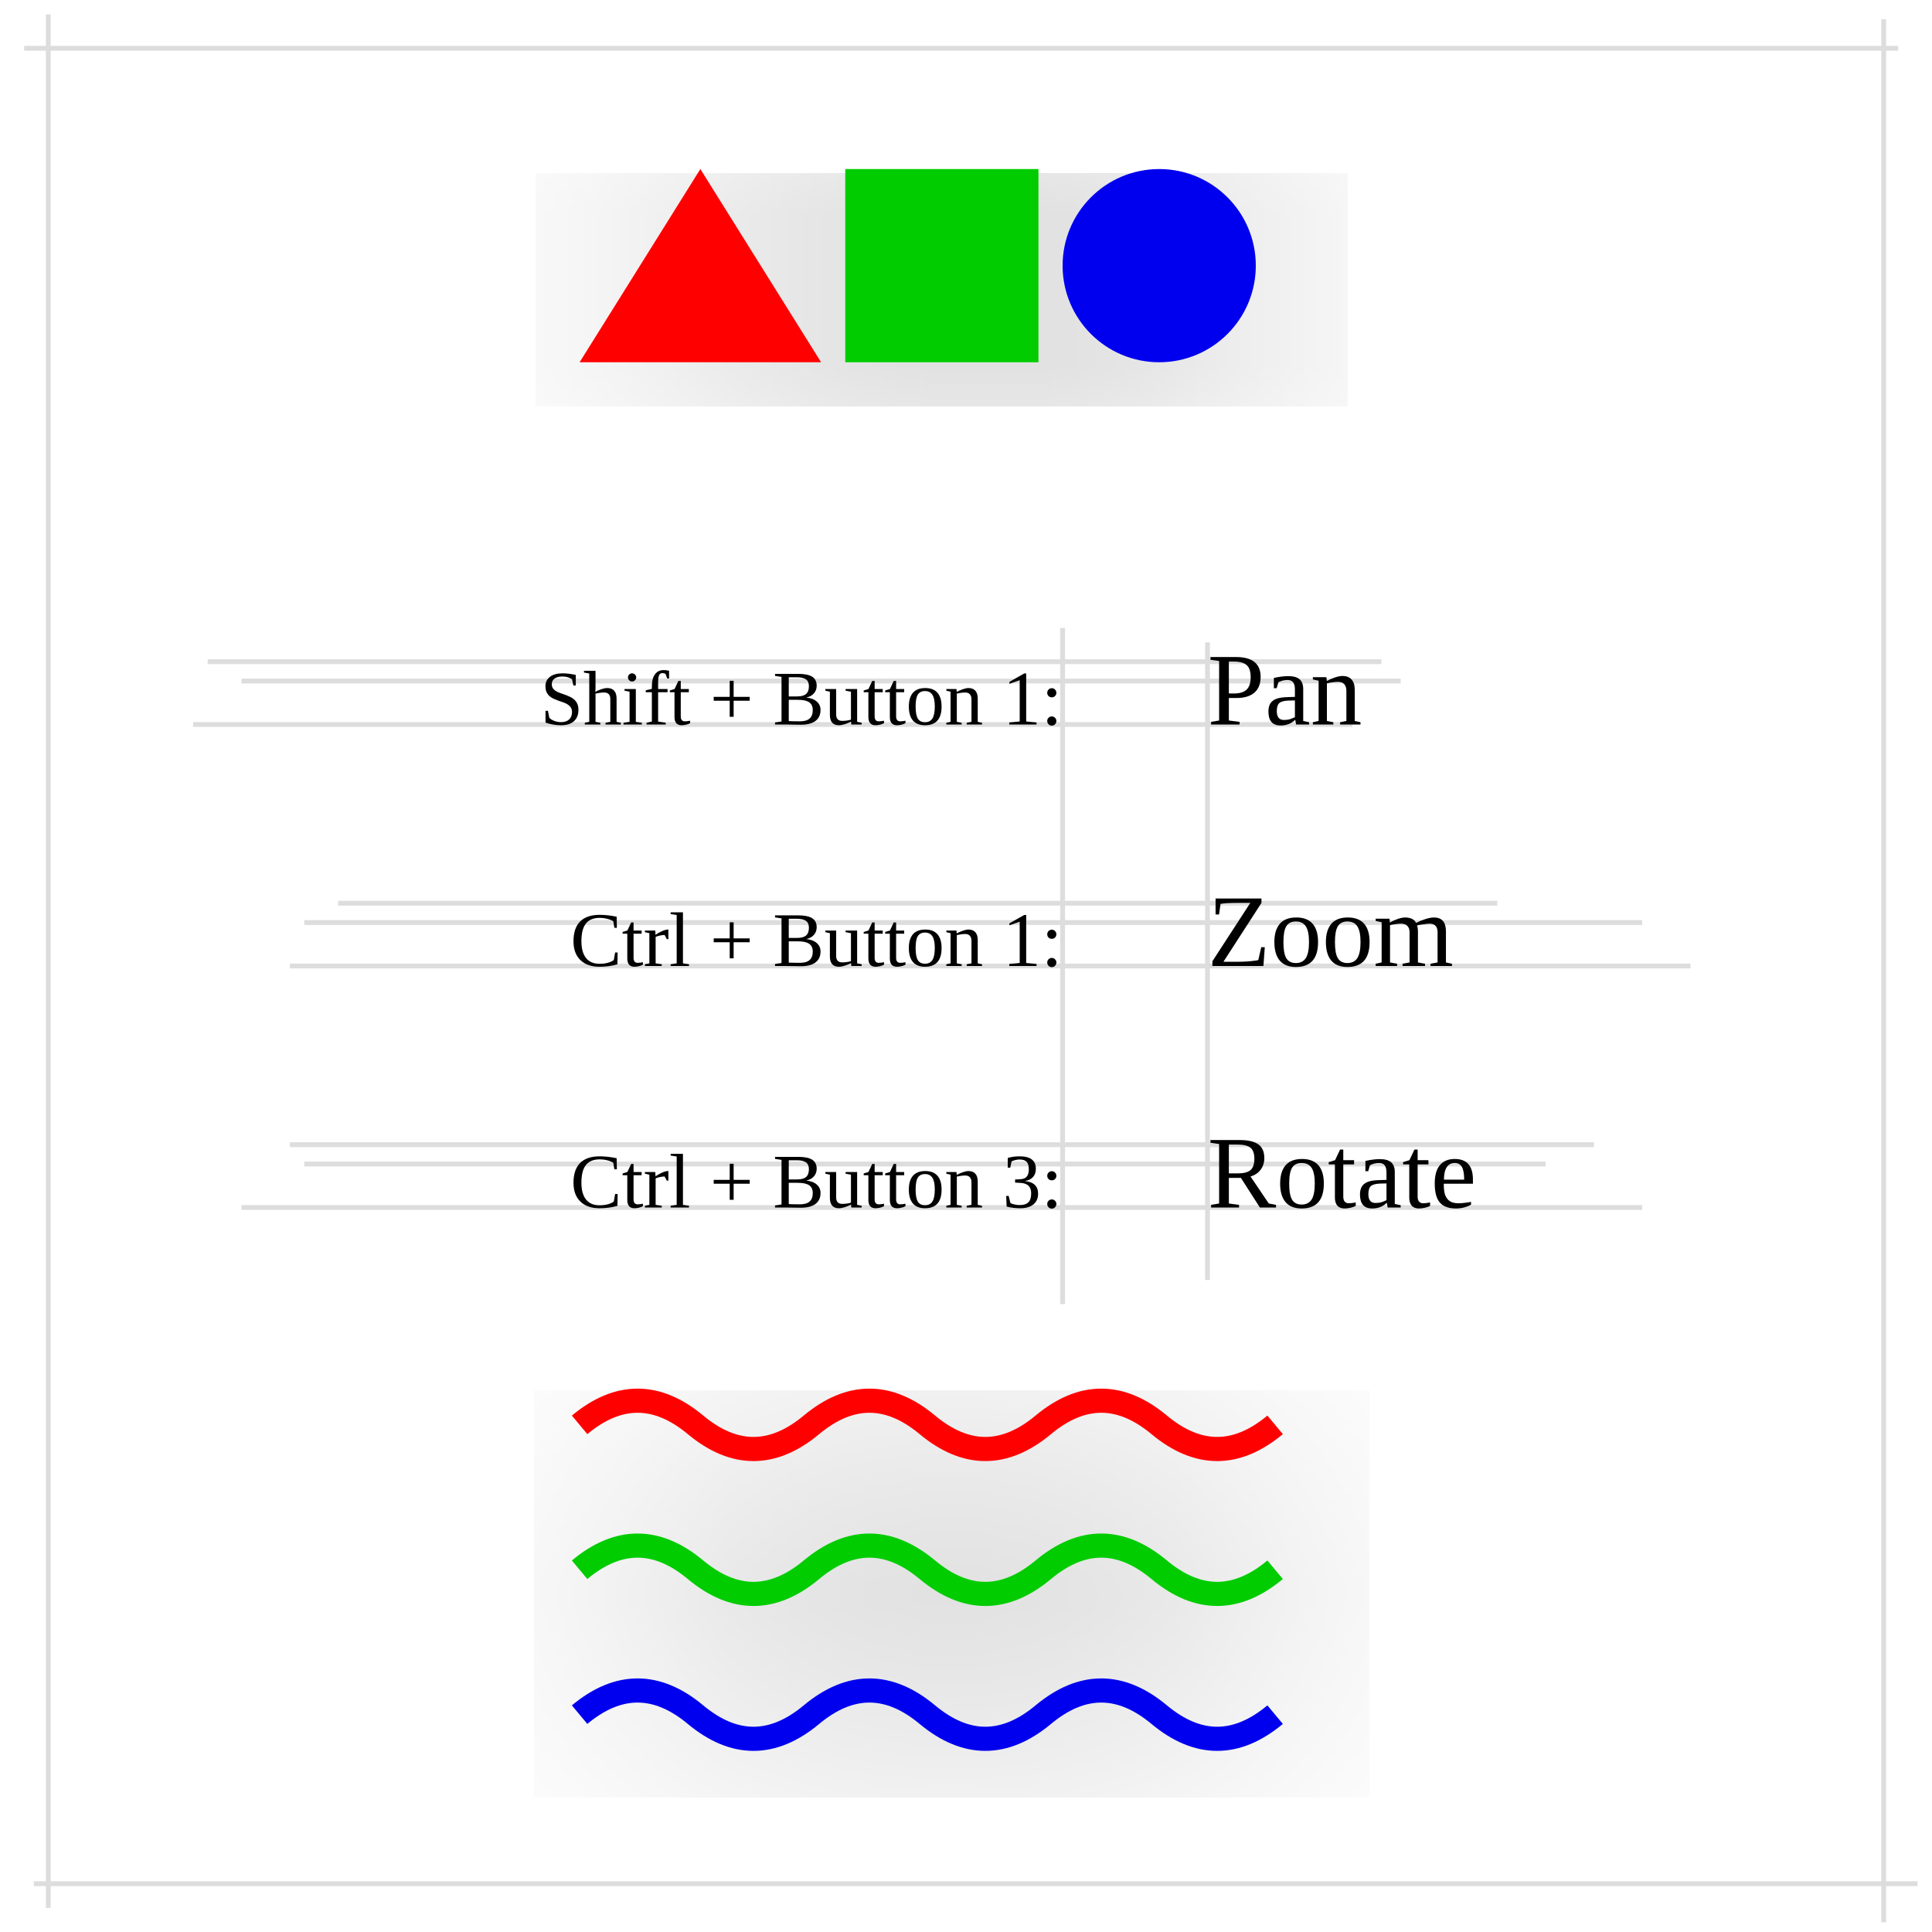
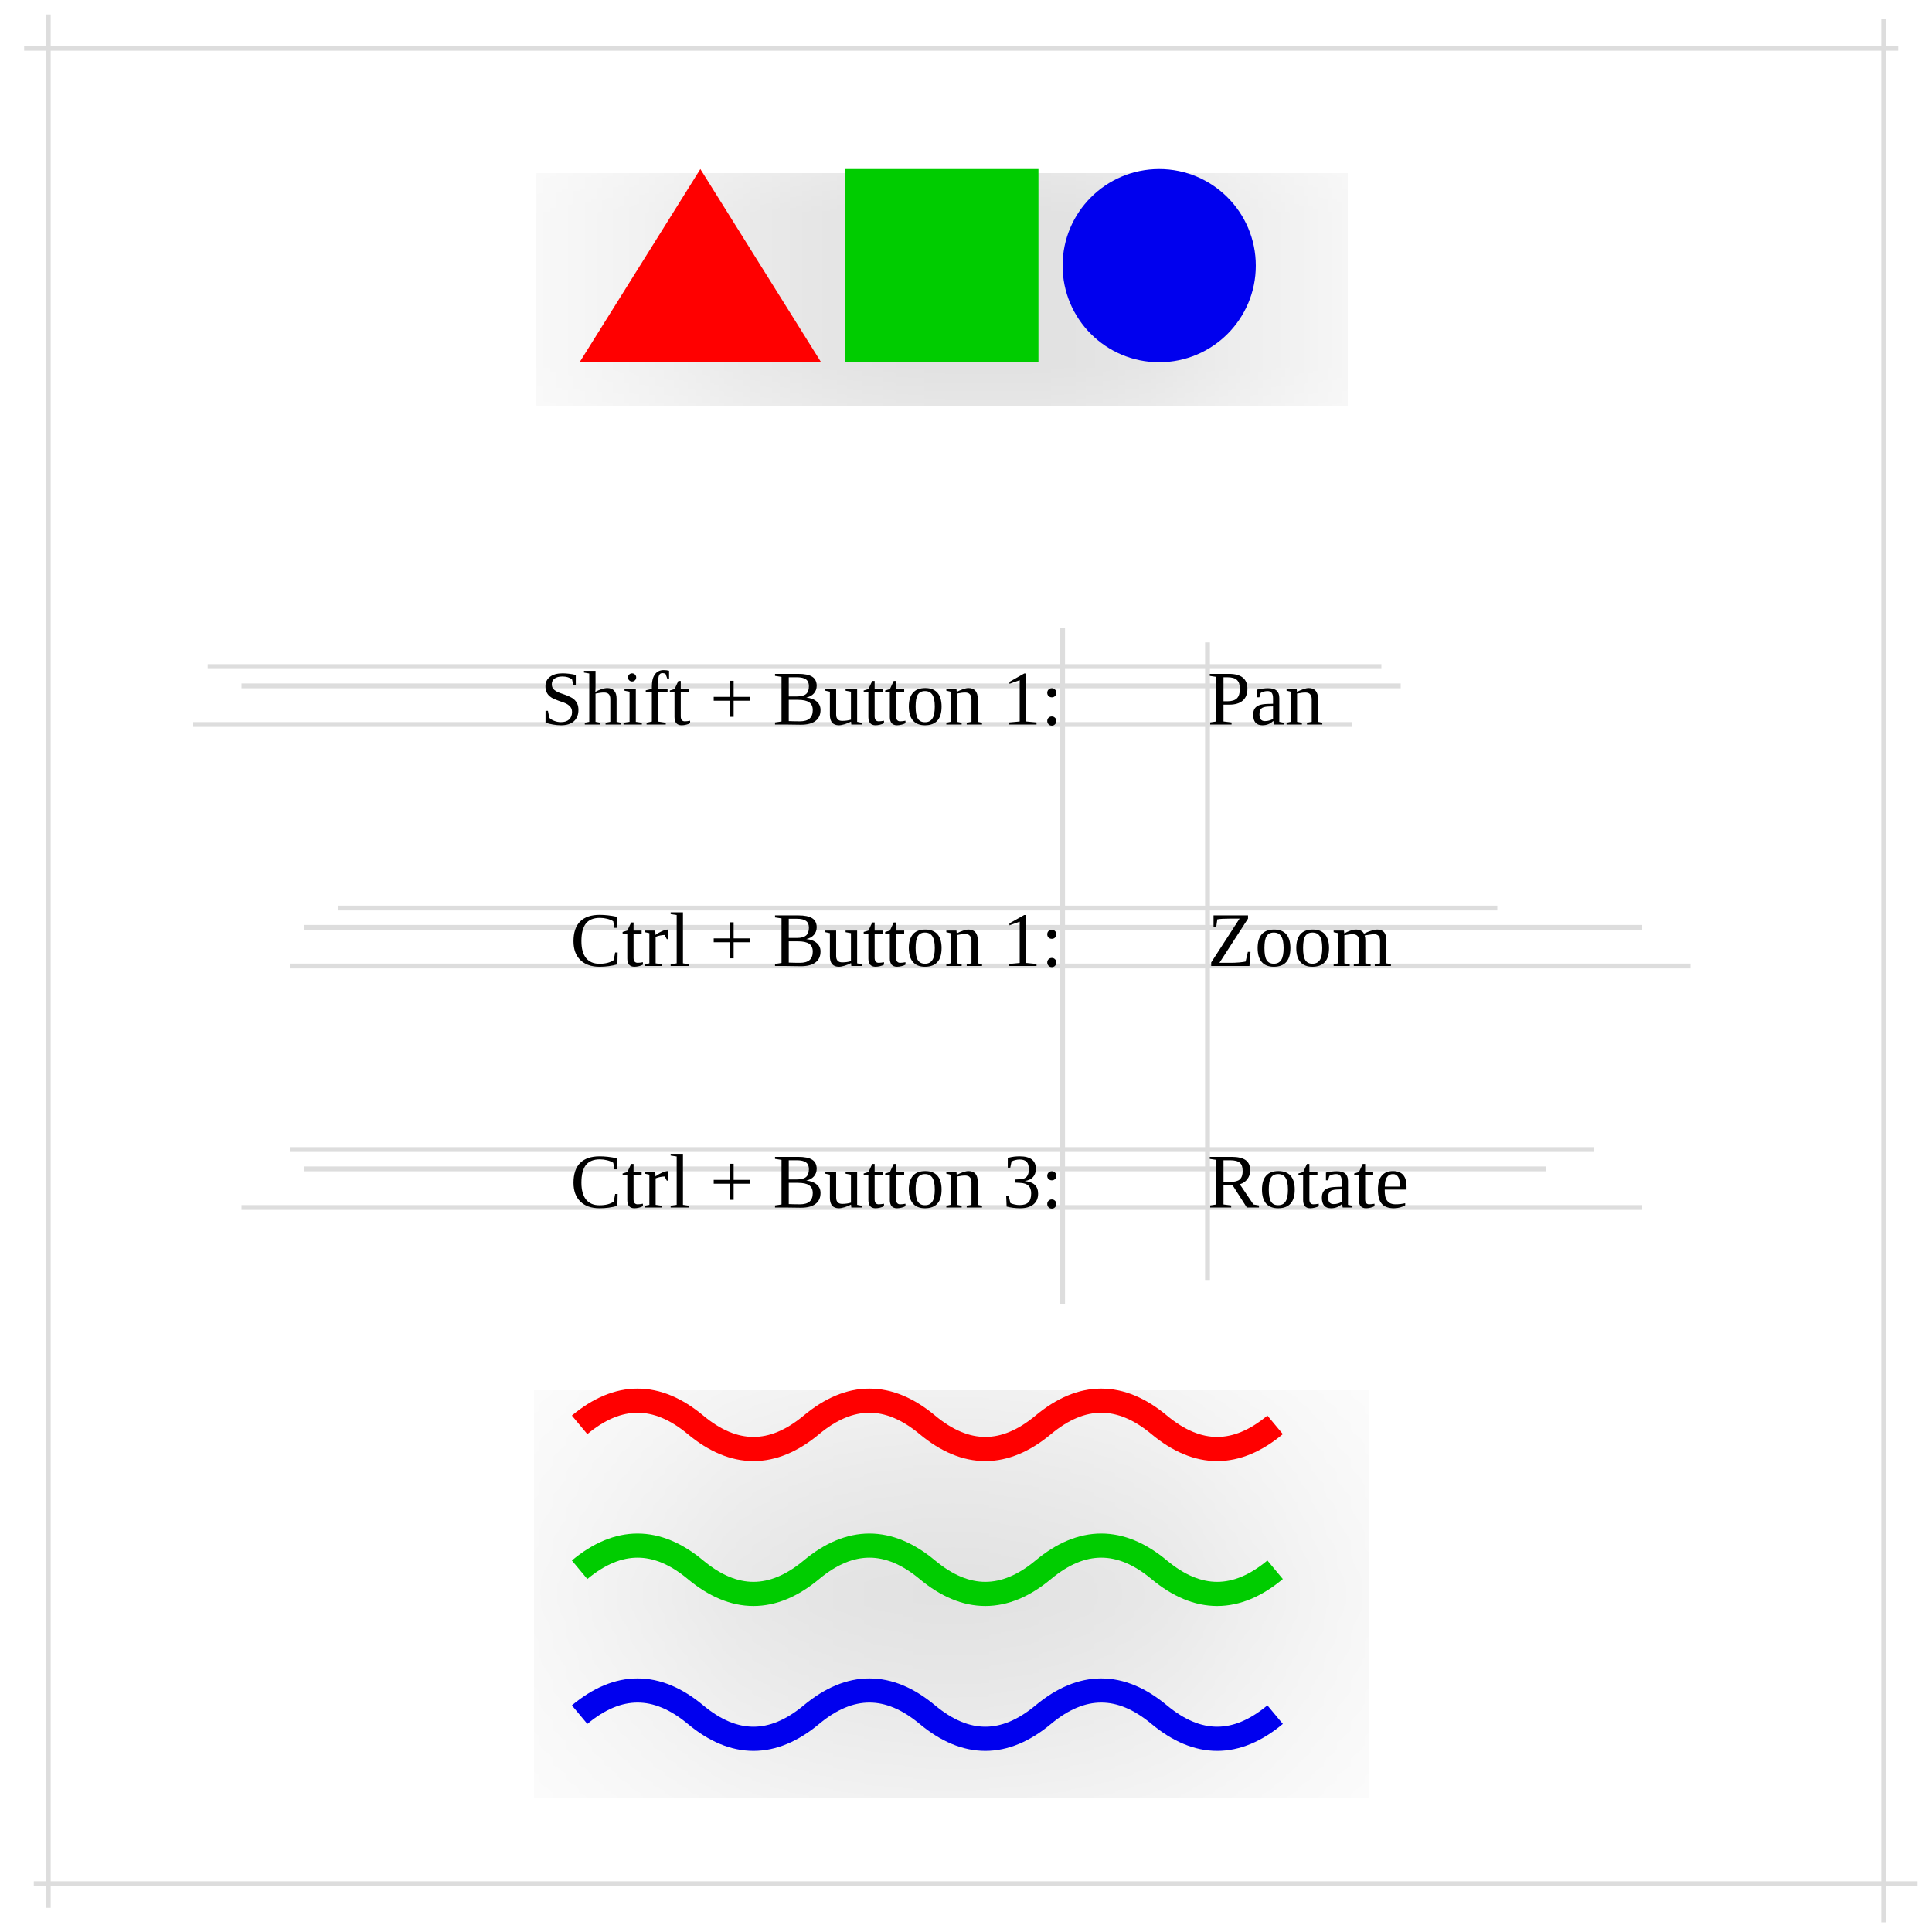
<svg width="400" height="400" viewBox="0 0 400 400">
  <defs>
    <filter id="blurFilter" filterUnits="objectBoundingBox" primitiveUnits="objectBoundingBox" x="-10%" y="-10%" width="120%" height="120%" filterRes="200 100">
      <feGaussianBlur stdDeviation="2 3" x="-10%" y="-10%" width="120%" height="120%" />
    </filter>
  </defs>
  <g style="stroke:#DDD">
    <line x1="5" y1="10" x2="393" y2="10" />
    <line x1="7" y1="390" x2="397" y2="390" />
    <line x1="10" y1="3" x2="10" y2="395" />
    <line x1="390" y1="4" x2="390" y2="398" />
    <line x1="40" y1="150" x2="280" y2="150" />
-     <line x1="50" y1="141" x2="290" y2="141" />
-     <line x1="43" y1="137" x2="286" y2="137" />
+     <line x1="50" y1="142" x2="290" y2="142" />
+     <line x1="43" y1="138" x2="286" y2="138" />
    <line x1="60" y1="200" x2="350" y2="200" />
-     <line x1="63" y1="191" x2="340" y2="191" />
-     <line x1="70" y1="187" x2="310" y2="187" />
+     <line x1="63" y1="192" x2="340" y2="192" />
+     <line x1="70" y1="188" x2="310" y2="188" />
    <line x1="50" y1="250" x2="340" y2="250" />
-     <line x1="63" y1="241" x2="320" y2="241" />
-     <line x1="60" y1="237" x2="330" y2="237" />
+     <line x1="63" y1="242" x2="320" y2="242" />
+     <line x1="60" y1="238" x2="330" y2="238" />
    <line x1="220" y1="130" x2="220" y2="270" />
    <line x1="250" y1="133" x2="250" y2="265" />
  </g>
  <g style="filter:url(#blurFilter)">
    <path d="M125,80L150,40L175,80Z" />
    <rect x="180" y="40" width="40" height="40" />
    <circle cx="245" cy="60" r="20" />
  </g>
  <g transform="translate(-5,-5)">
    <path d="M125,80L150,40L175,80Z" style="fill:red" />
    <rect x="180" y="40" width="40" height="40" style="fill:#0C0" />
    <circle cx="245" cy="60" r="20" style="fill:#00E" />
  </g>
  <g style="font-size:16; text-anchor:end">
    <text x="220" y="150">Shift + Button 1:</text>
    <text x="220" y="200">Ctrl + Button 1:</text>
    <text x="220" y="250">Ctrl + Button 3:</text>
  </g>
-   <g style="font-size:16pt; text-anchor:start">
+   <g style="font-size:16; text-anchor:start">
    <text x="250" y="150">Pan</text>
    <text x="250" y="200">Zoom</text>
    <text x="250" y="250">Rotate</text>
  </g>
  <g style="fill:none; stroke:black; stroke-width:5; filter:url(#blurFilter)">
    <path d="M125,300q12,-10,24,0t24,0t24,0t24,0t24,0t24,0" />
    <path d="M125,330q12,-10,24,0t24,0t24,0t24,0t24,0t24,0" />
    <path d="M125,360q12,-10,24,0t24,0t24,0t24,0t24,0t24,0" />
  </g>
  <g style="fill:none; stroke-width:5" transform="translate(-5,-5)">
    <path d="M125,300q12,-10,24,0t24,0t24,0t24,0t24,0t24,0" style="stroke:red" />
    <path d="M125,330q12,-10,24,0t24,0t24,0t24,0t24,0t24,0" style="stroke:#0C0" />
    <path d="M125,360q12,-10,24,0t24,0t24,0t24,0t24,0t24,0" style="stroke:#00E" />
  </g>
</svg>
